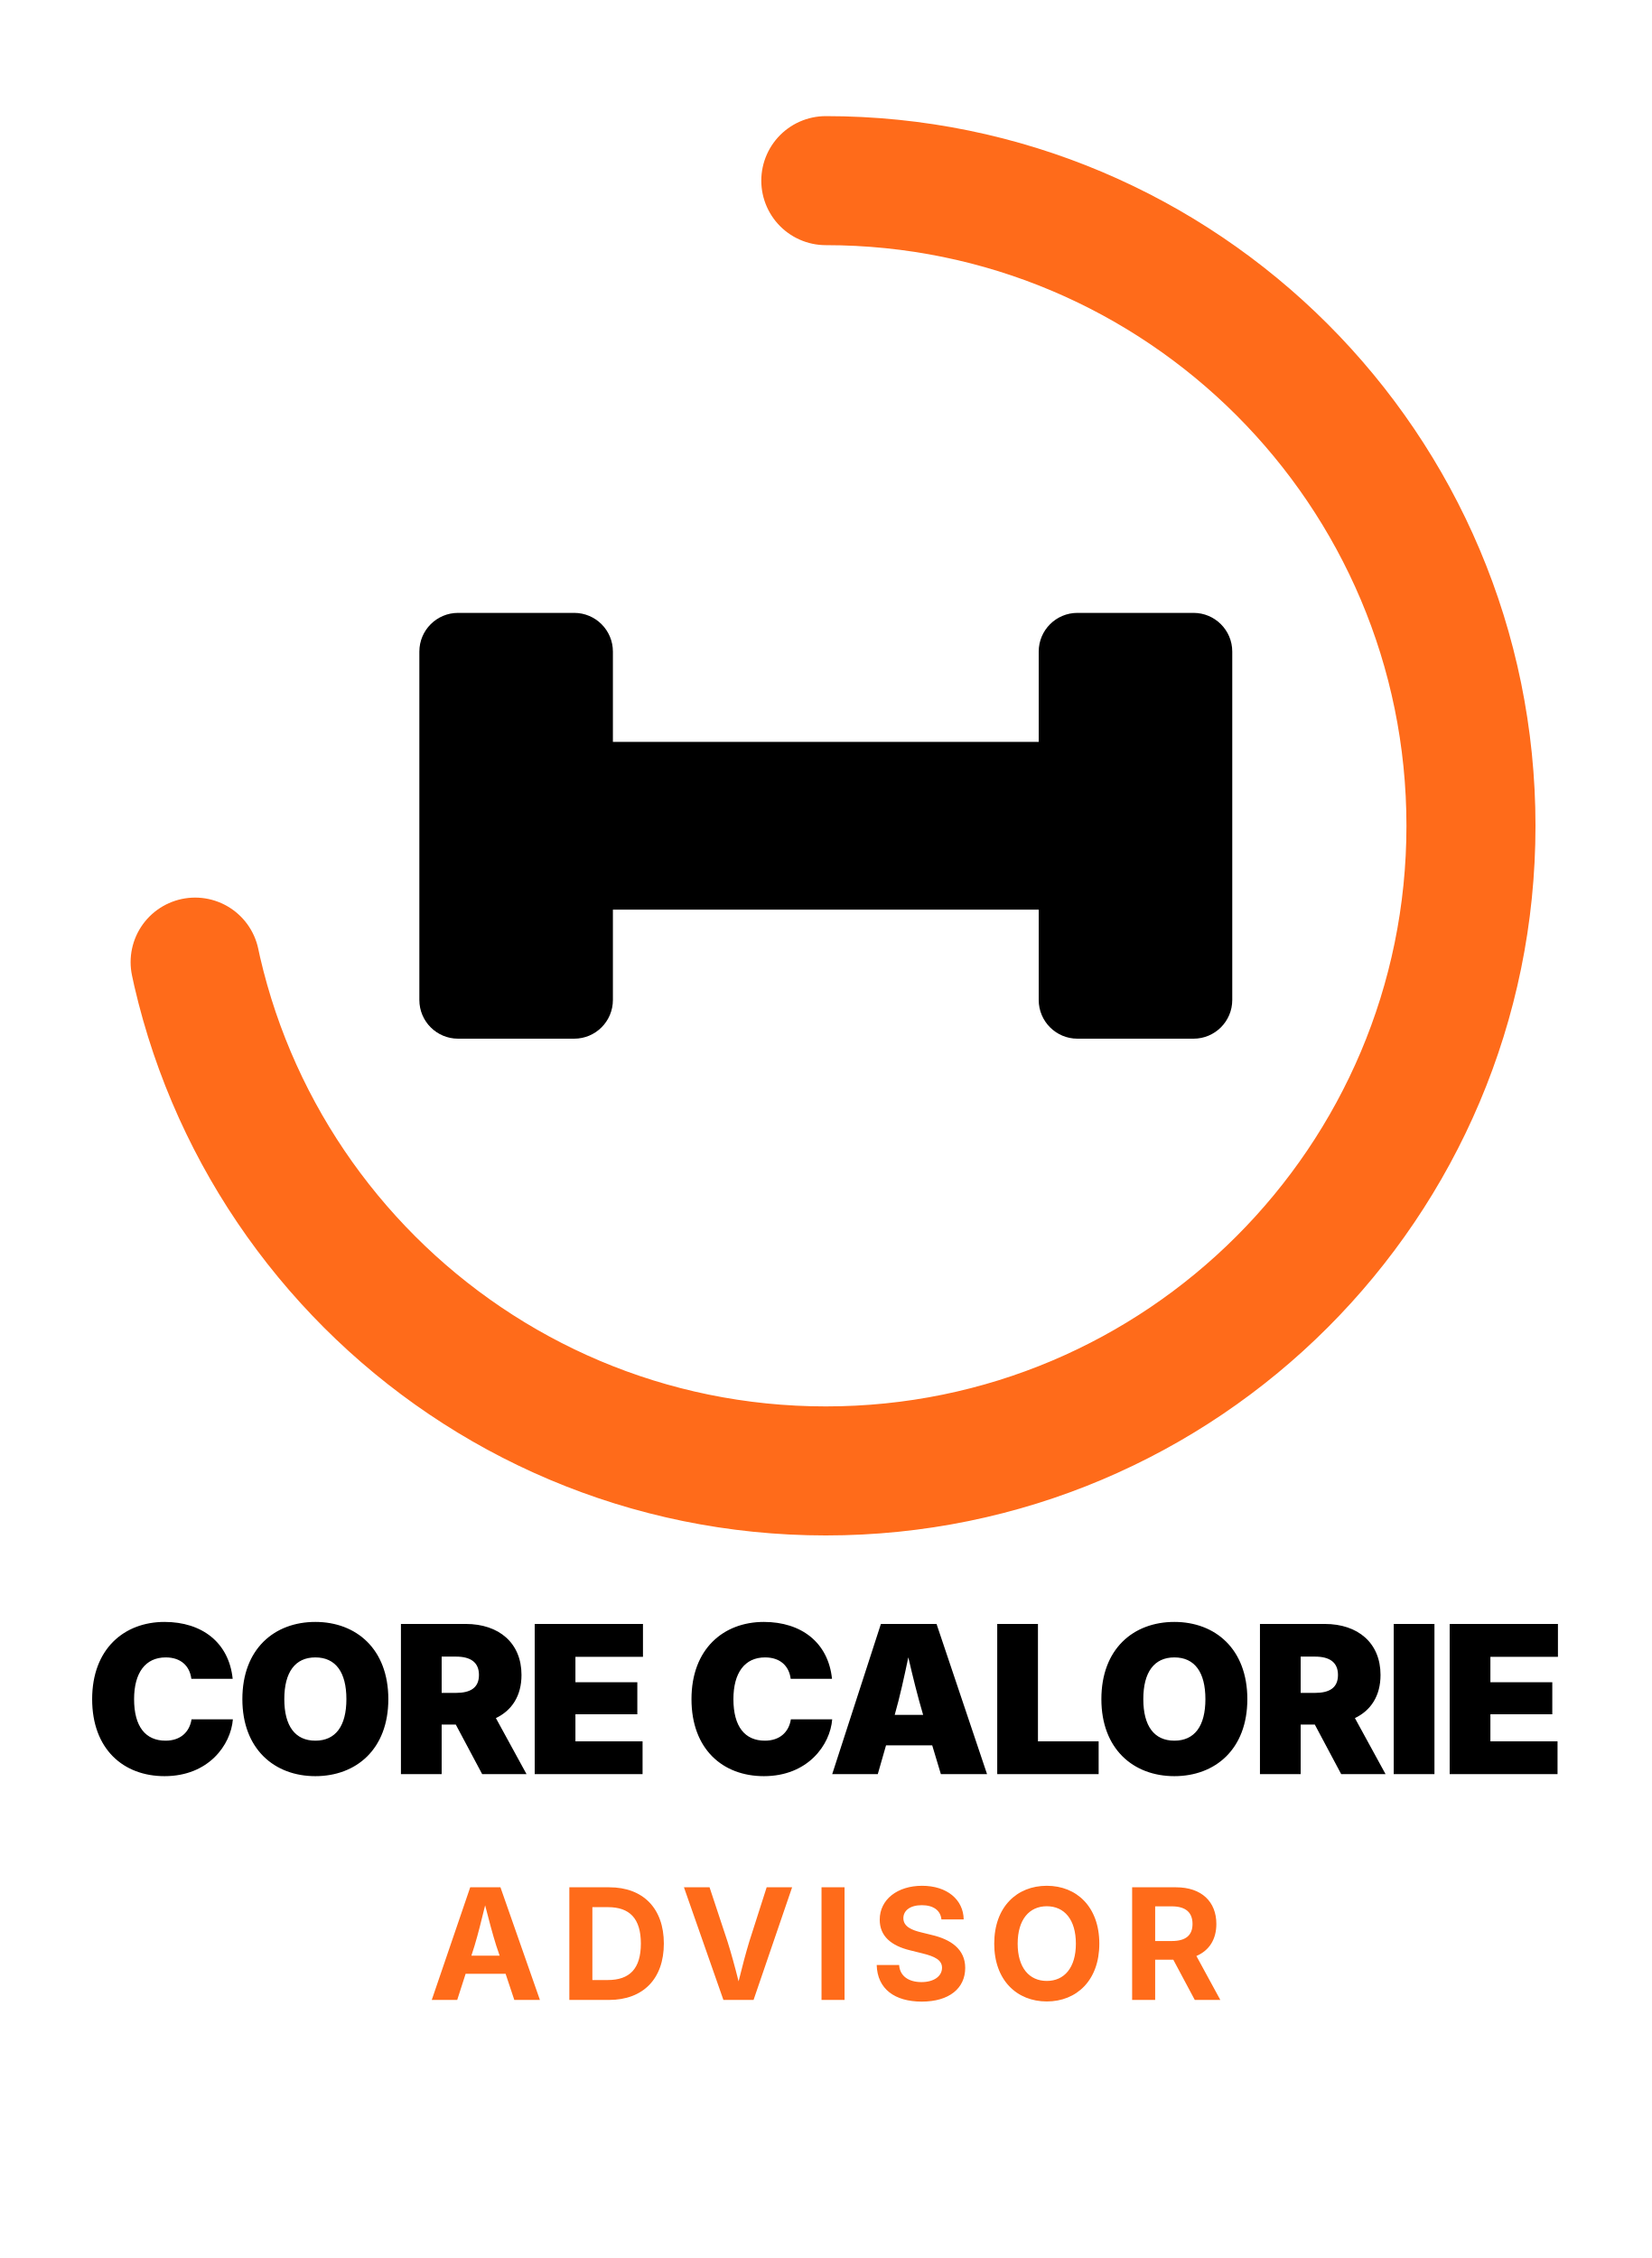
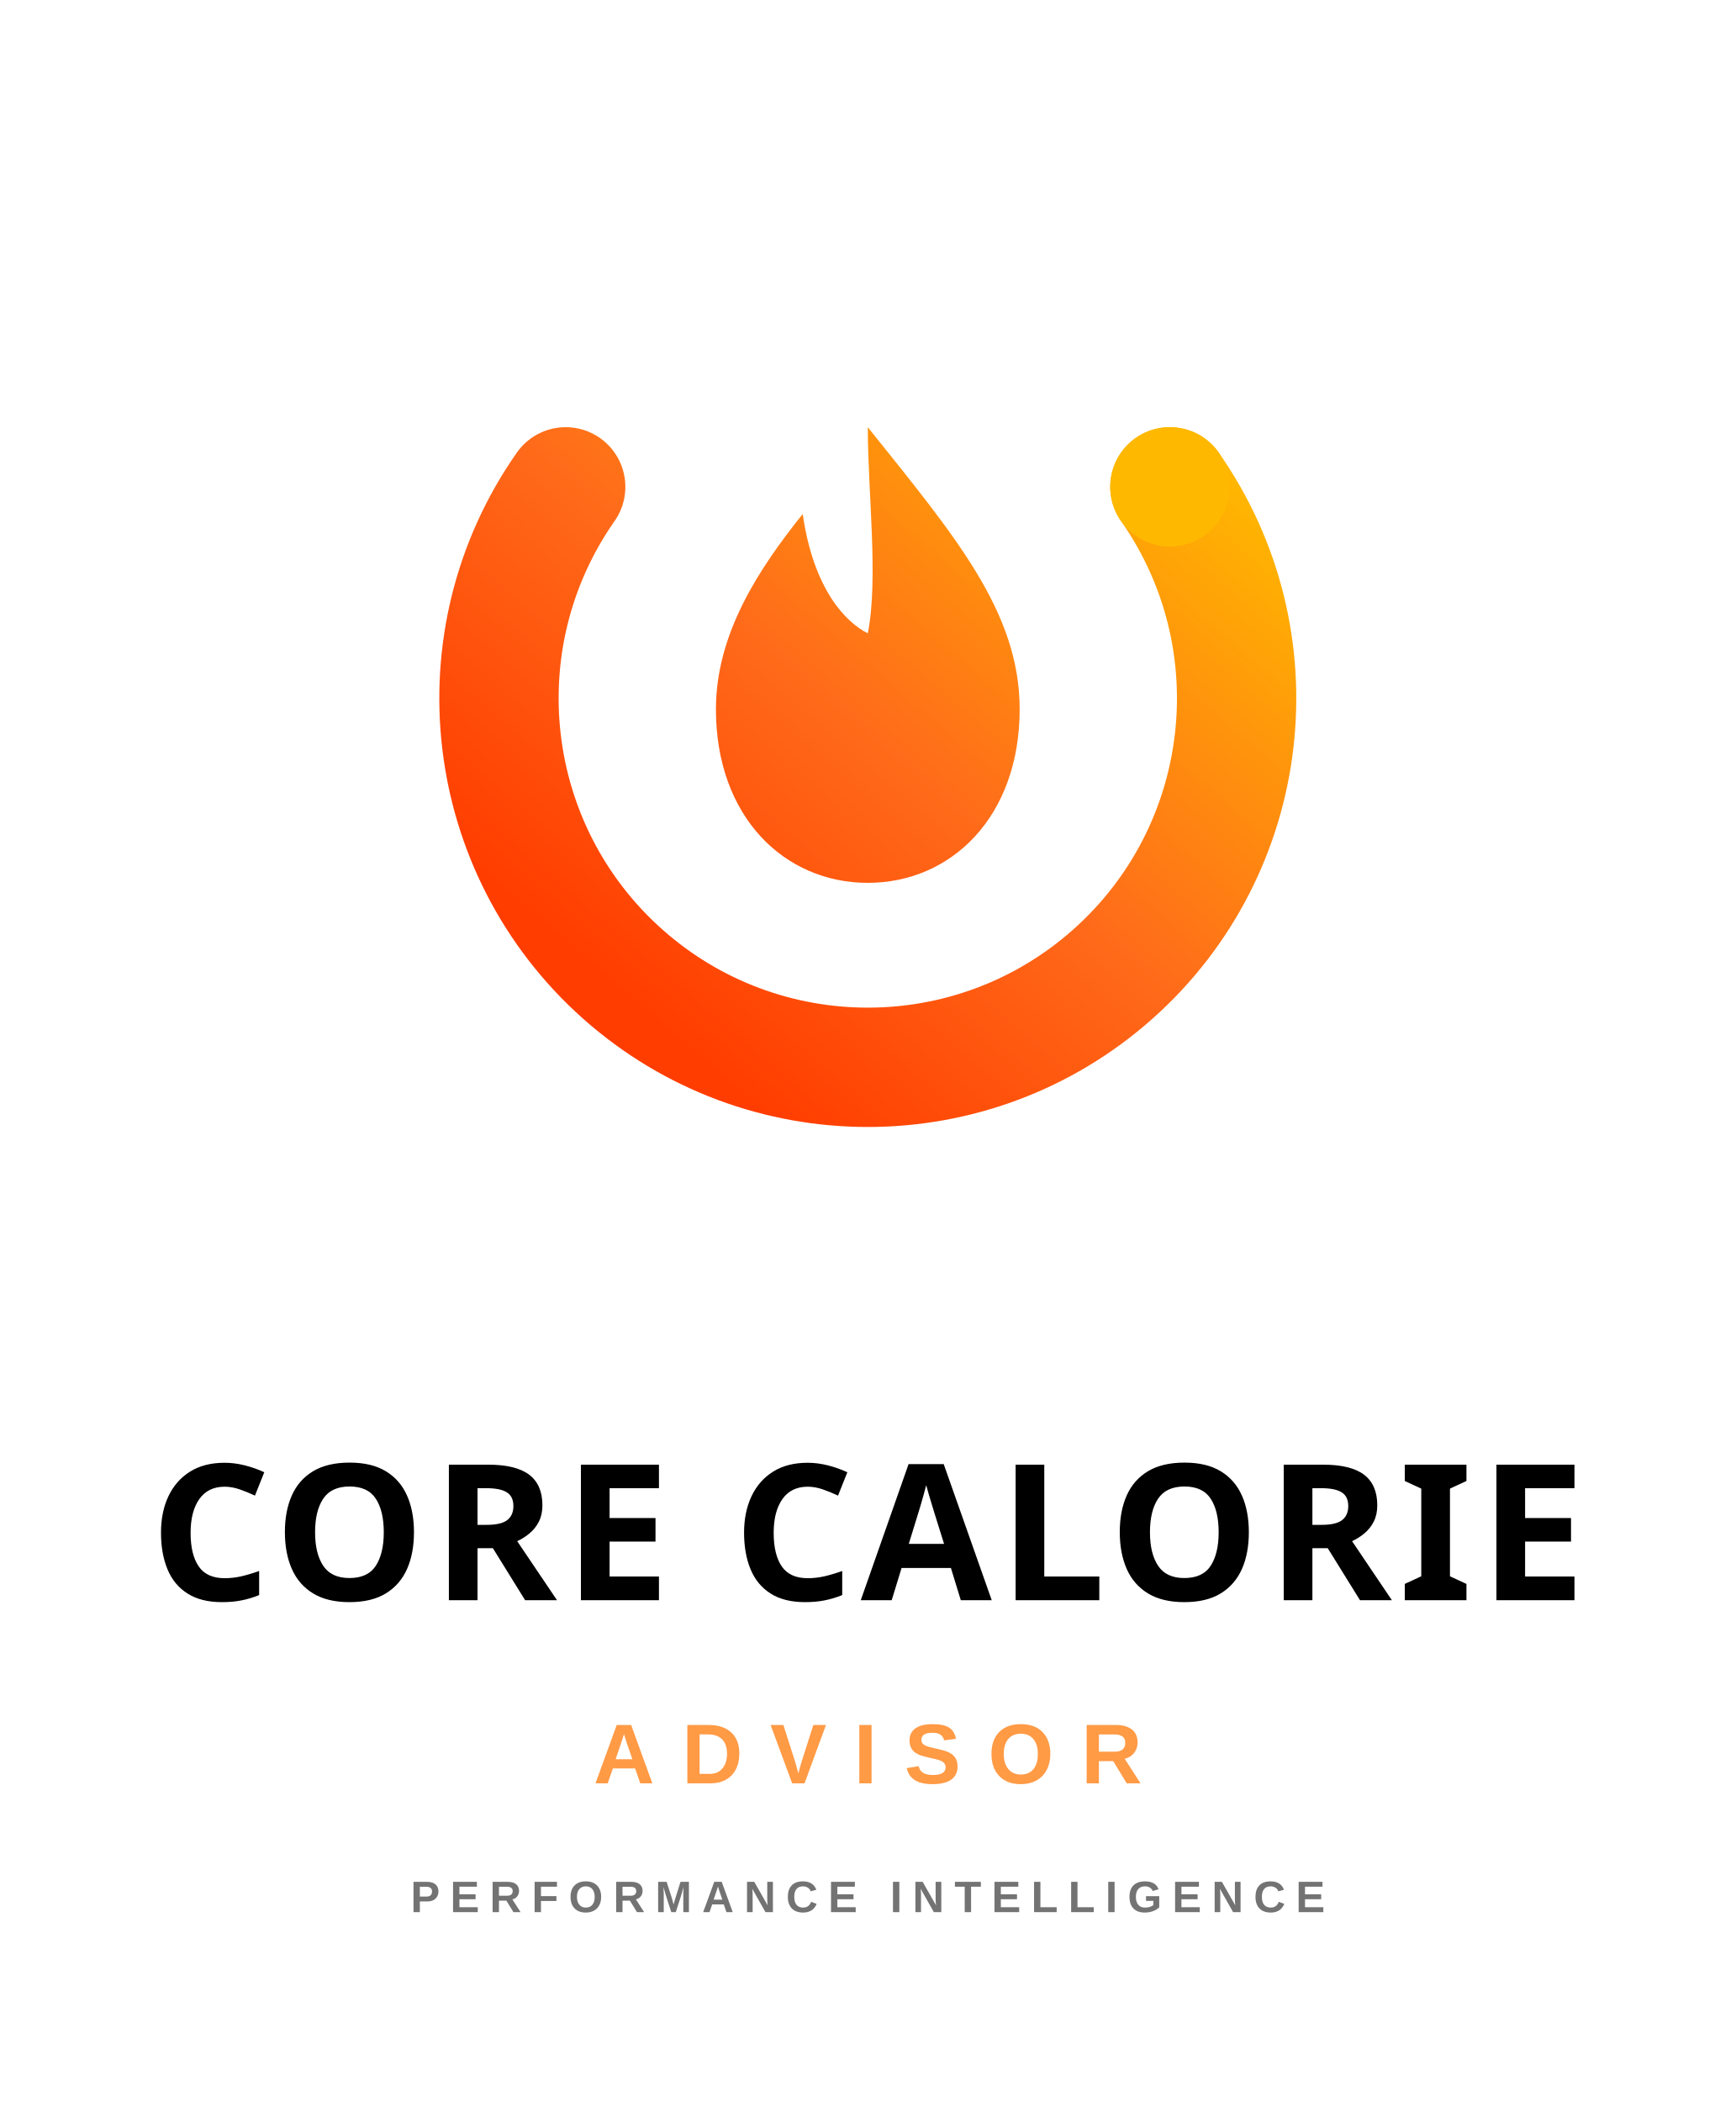
- <svg xmlns="http://www.w3.org/2000/svg" viewBox="0 0 512 700" fill="none">
-   <g transform="translate(0,0)">
-     <circle cx="256" cy="256" r="200" stroke="#FF6B1A" stroke-width="40" stroke-dasharray="900 1200" stroke-linecap="round" transform="rotate(-90 256 256)" />
-     <rect x="180" y="230" width="152" height="52" rx="10" fill="currentColor" />
-     <rect x="130" y="190" width="60" height="132" rx="12" fill="currentColor" />
-     <rect x="322" y="190" width="60" height="132" rx="12" fill="currentColor" />
+ <svg xmlns="http://www.w3.org/2000/svg" viewBox="0 0 512 620" fill="none">
+   <defs>
+     <linearGradient id="ccaFlame" x1="26" y1="76" x2="74" y2="20" gradientUnits="userSpaceOnUse">
+       <stop offset="0" stop-color="#FF3D00" />
+       <stop offset=".45" stop-color="#FF6B1A" />
+       <stop offset="1" stop-color="#FFB800" />
+     </linearGradient>
+   </defs>
+   <g transform="translate(96 46) scale(3.2)">
+     <path d="M22.15 30.5 A34 34 0 1 0 77.85 30.5" fill="none" stroke="url(#ccaFlame)" stroke-width="11" stroke-linecap="round" />
+     <circle cx="77.85" cy="30.5" r="5.5" fill="#FFB800" />
+     <path d="M50 25c8 10 14 17 14 26 0 9.9-6.3 16-14 16s-14-6.1-14-16c0-7 4-13 8-18 1 7 4 10 6 11 1-5 0-13 0-19Z" fill="url(#ccaFlame)" />
  </g>
-   <text x="256" y="550" text-anchor="middle" font-family="'Inter', 'Arial', sans-serif" font-weight="900" font-size="64" letter-spacing="-0.02em" fill="currentColor">CORE CALORIE</text>
-   <text x="256" y="620" text-anchor="middle" font-family="'Inter', 'Arial', sans-serif" font-weight="700" font-size="48" letter-spacing="0.1em" fill="#FF6B1A">ADVISOR</text>
+   <text x="256" y="472" text-anchor="middle" font-family="'Russo One', 'Arial Black', sans-serif" font-weight="900" font-size="56" letter-spacing="2" fill="currentColor">CORE CALORIE</text>
+   <text x="256" y="526" text-anchor="middle" font-family="'Rajdhani', 'Arial', sans-serif" font-weight="700" font-size="25" letter-spacing="8" fill="#FF9A45">ADVISOR</text>
+   <text x="256" y="564" text-anchor="middle" font-family="'Rajdhani', 'Arial', sans-serif" font-weight="600" font-size="13" letter-spacing="3" fill="currentColor" opacity=".55">PERFORMANCE INTELLIGENCE</text>
</svg>
